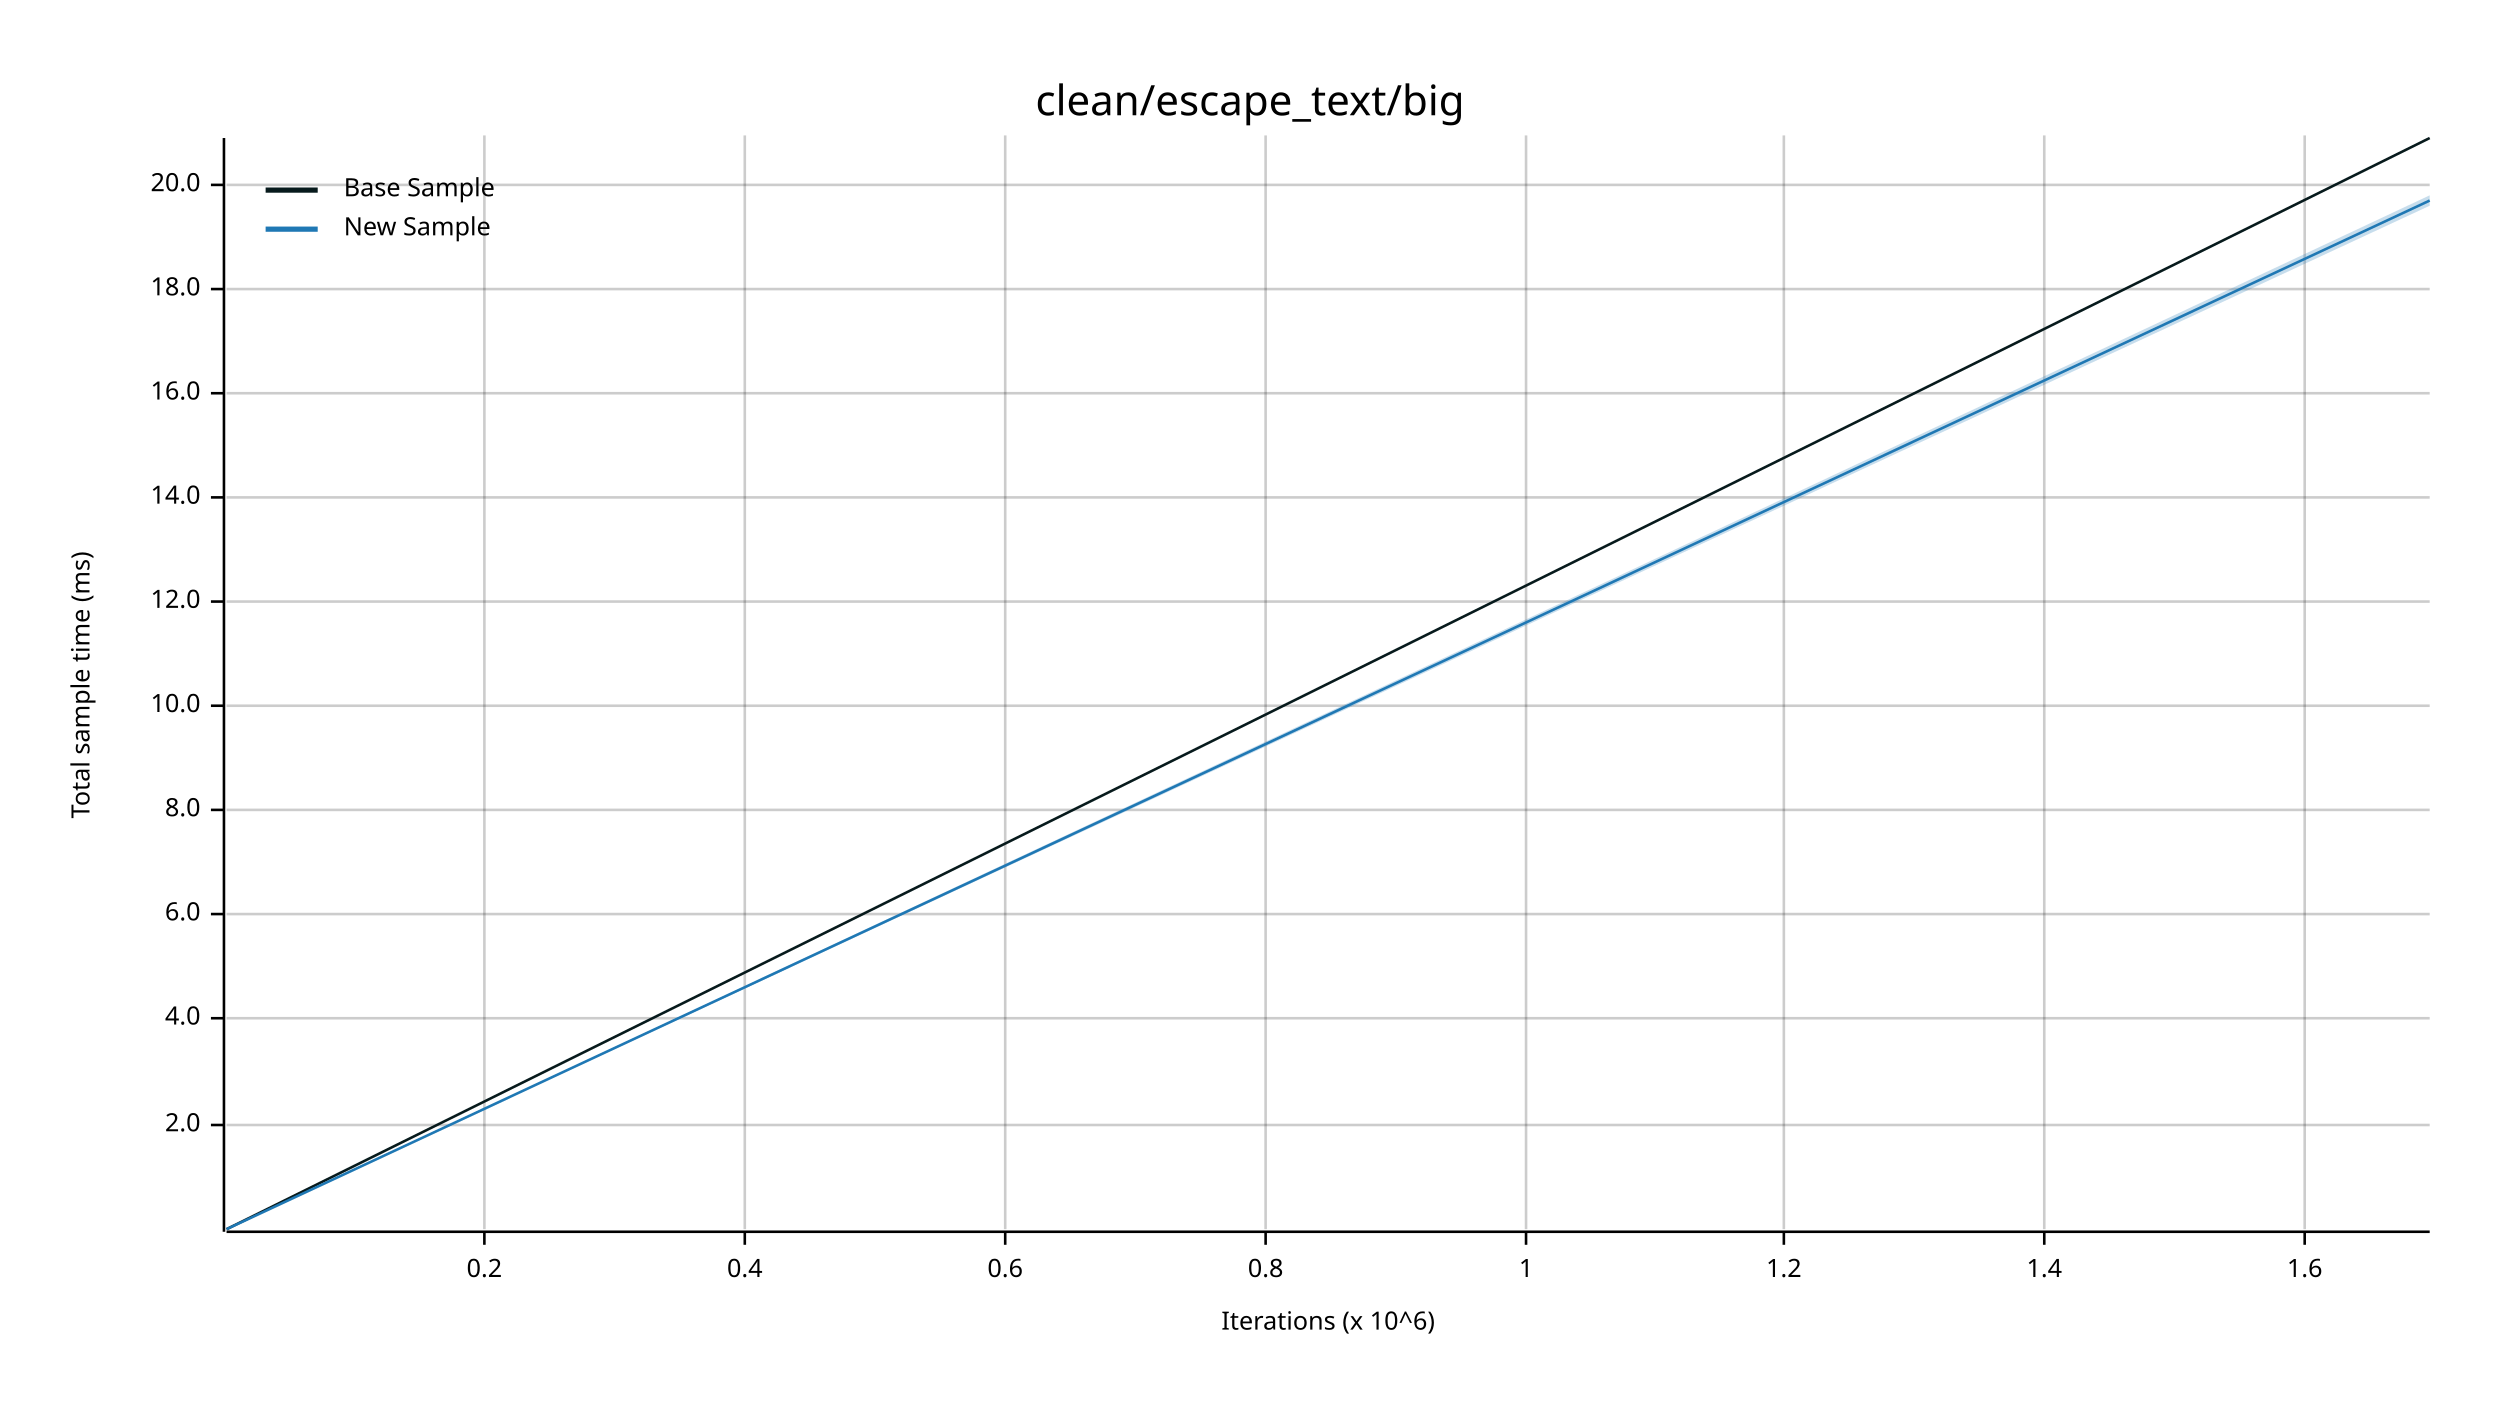
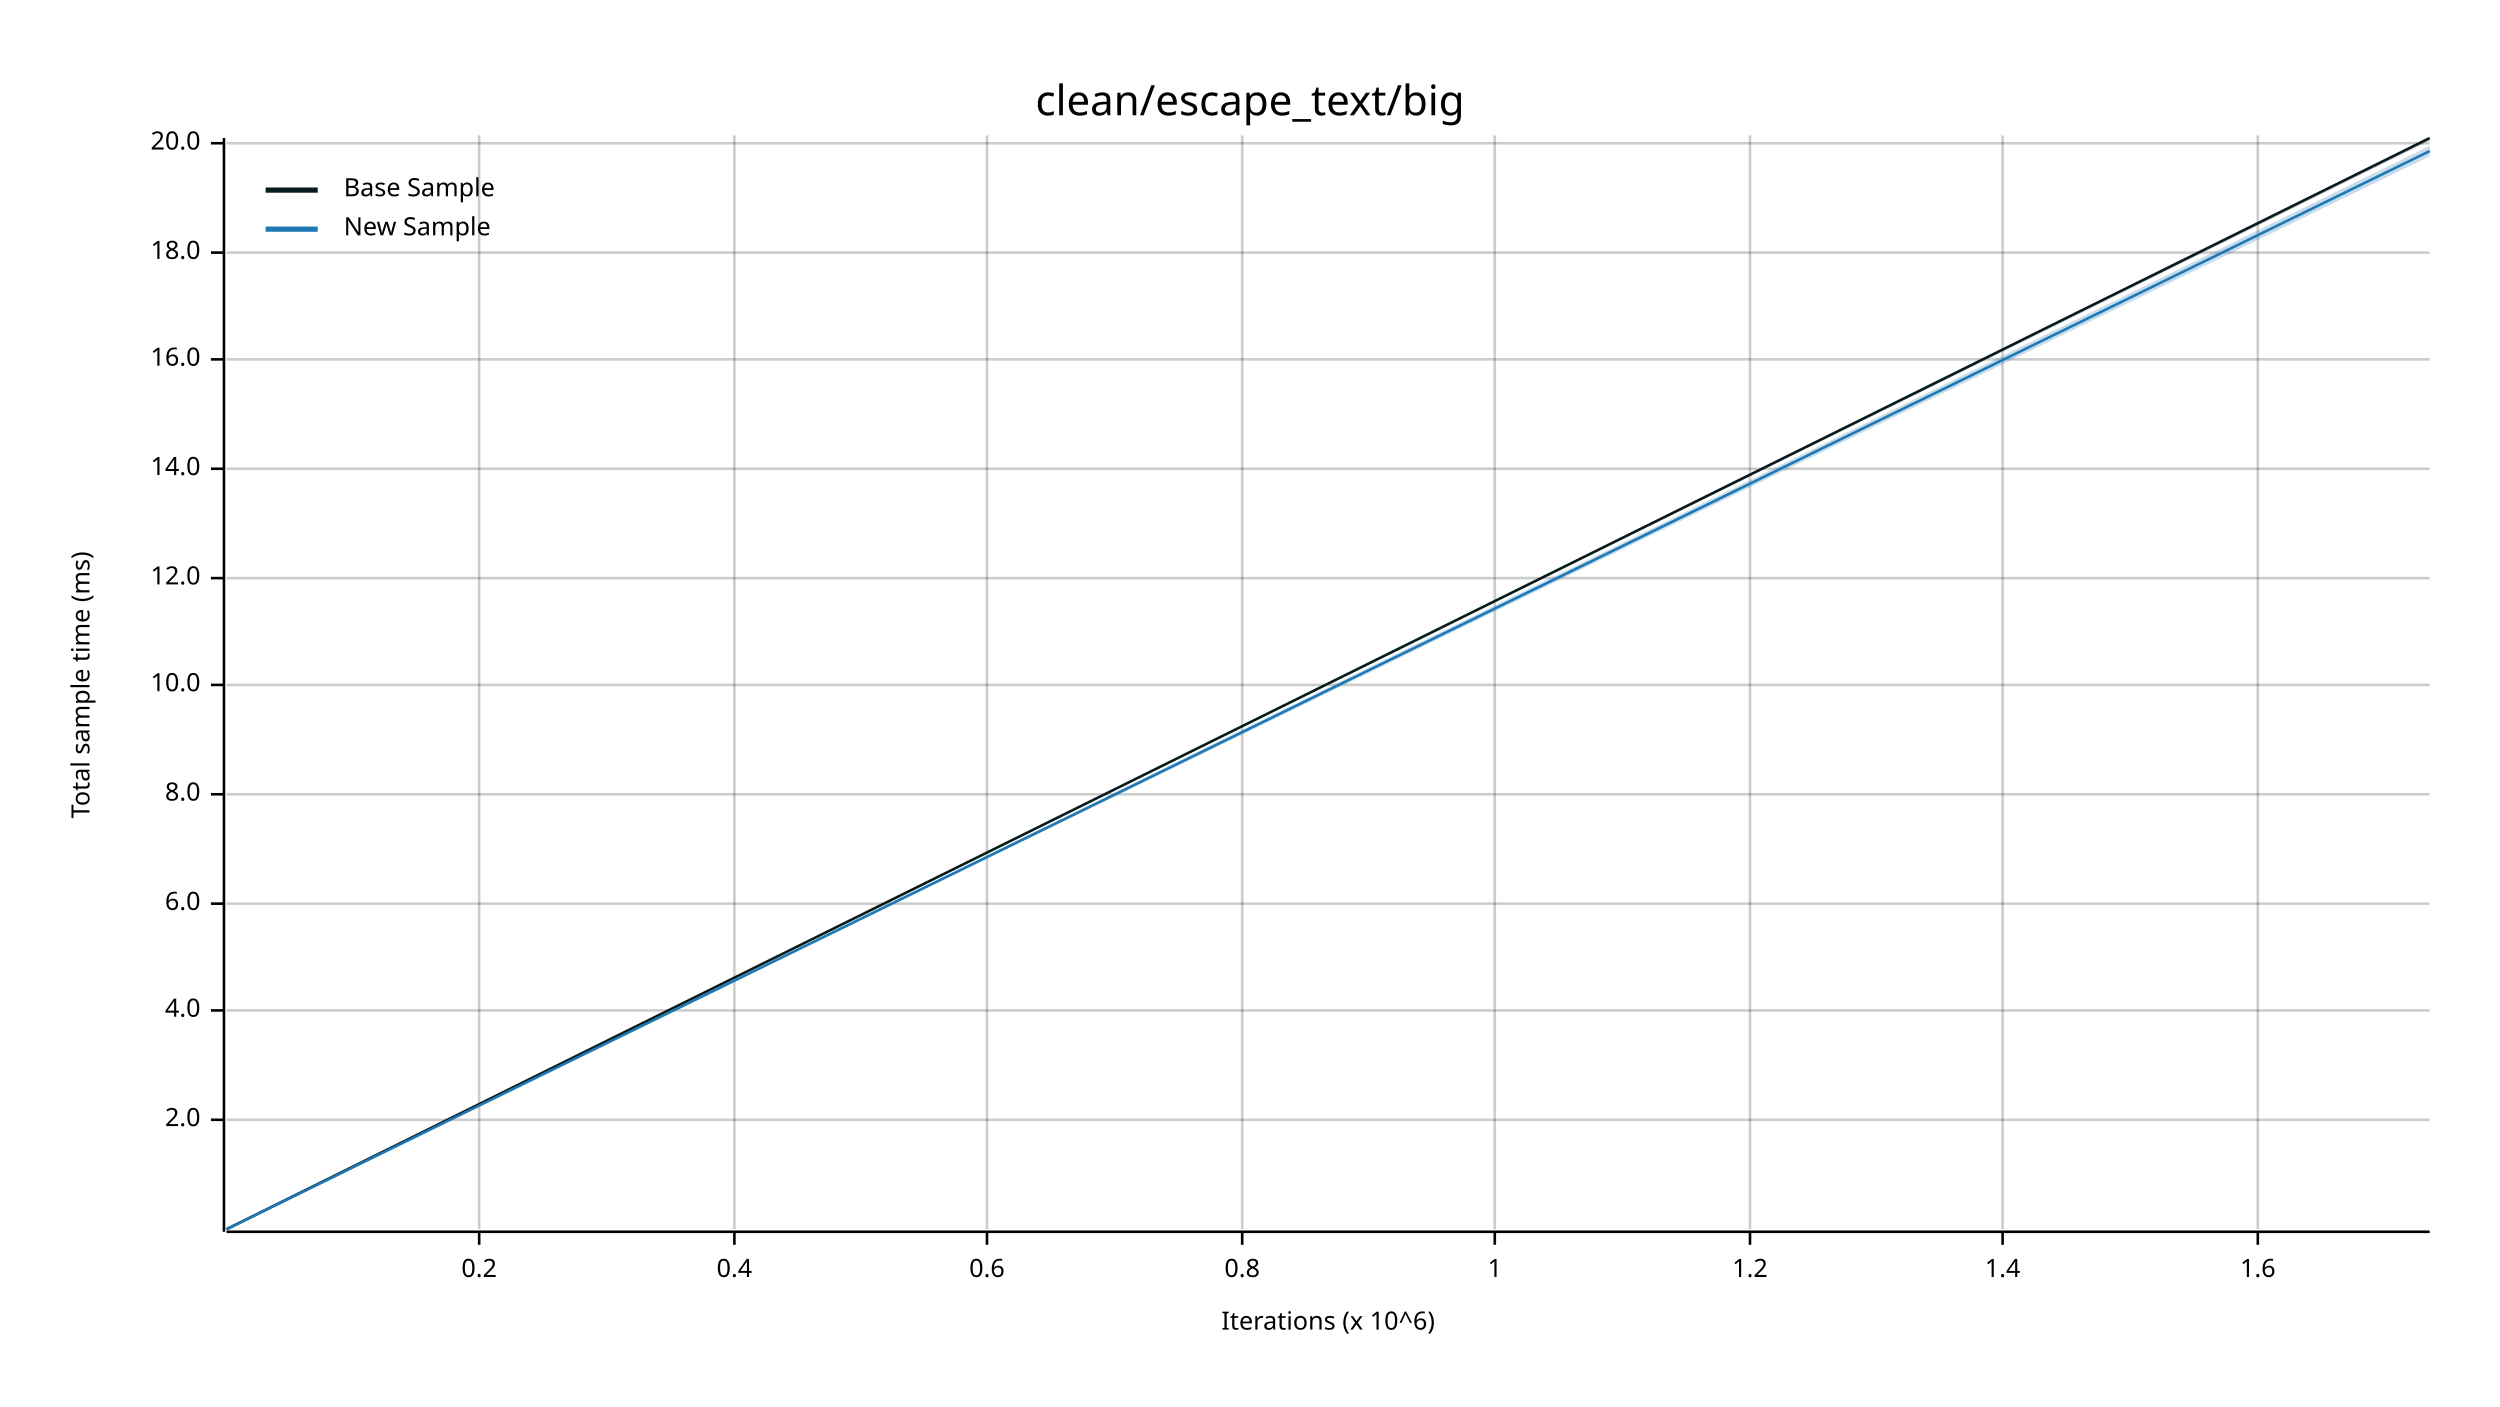
<svg xmlns="http://www.w3.org/2000/svg" width="960" height="540" viewBox="0 0 960 540">
  <text x="480" y="32" dy="0.76em" text-anchor="middle" font-family="sans-serif" font-size="16.129" opacity="1" fill="#000000">
clean/escape_text/big
</text>
  <text x="27" y="263" dy="0.76em" text-anchor="middle" font-family="sans-serif" font-size="9.677" opacity="1" fill="#000000" transform="rotate(270, 27, 263)">
Total sample time (ms)
</text>
  <text x="510" y="513" dy="-0.5ex" text-anchor="middle" font-family="sans-serif" font-size="9.677" opacity="1" fill="#000000">
Iterations (x 10^6)
</text>
-   <line opacity="0.2" stroke="#000000" stroke-width="1" x1="186" y1="472" x2="186" y2="52" />
-   <line opacity="0.2" stroke="#000000" stroke-width="1" x1="286" y1="472" x2="286" y2="52" />
-   <line opacity="0.2" stroke="#000000" stroke-width="1" x1="386" y1="472" x2="386" y2="52" />
-   <line opacity="0.2" stroke="#000000" stroke-width="1" x1="486" y1="472" x2="486" y2="52" />
-   <line opacity="0.2" stroke="#000000" stroke-width="1" x1="586" y1="472" x2="586" y2="52" />
-   <line opacity="0.2" stroke="#000000" stroke-width="1" x1="685" y1="472" x2="685" y2="52" />
-   <line opacity="0.2" stroke="#000000" stroke-width="1" x1="785" y1="472" x2="785" y2="52" />
-   <line opacity="0.2" stroke="#000000" stroke-width="1" x1="885" y1="472" x2="885" y2="52" />
-   <line opacity="0.2" stroke="#000000" stroke-width="1" x1="87" y1="432" x2="933" y2="432" />
-   <line opacity="0.2" stroke="#000000" stroke-width="1" x1="87" y1="391" x2="933" y2="391" />
-   <line opacity="0.2" stroke="#000000" stroke-width="1" x1="87" y1="351" x2="933" y2="351" />
-   <line opacity="0.2" stroke="#000000" stroke-width="1" x1="87" y1="311" x2="933" y2="311" />
-   <line opacity="0.2" stroke="#000000" stroke-width="1" x1="87" y1="271" x2="933" y2="271" />
-   <line opacity="0.2" stroke="#000000" stroke-width="1" x1="87" y1="231" x2="933" y2="231" />
-   <line opacity="0.2" stroke="#000000" stroke-width="1" x1="87" y1="191" x2="933" y2="191" />
-   <line opacity="0.2" stroke="#000000" stroke-width="1" x1="87" y1="151" x2="933" y2="151" />
-   <line opacity="0.2" stroke="#000000" stroke-width="1" x1="87" y1="111" x2="933" y2="111" />
-   <line opacity="0.2" stroke="#000000" stroke-width="1" x1="87" y1="71" x2="933" y2="71" />
+   <line opacity="0.2" stroke="#000000" stroke-width="1" x1="184" y1="472" x2="184" y2="52" />
+   <line opacity="0.2" stroke="#000000" stroke-width="1" x1="282" y1="472" x2="282" y2="52" />
+   <line opacity="0.2" stroke="#000000" stroke-width="1" x1="379" y1="472" x2="379" y2="52" />
+   <line opacity="0.2" stroke="#000000" stroke-width="1" x1="477" y1="472" x2="477" y2="52" />
+   <line opacity="0.2" stroke="#000000" stroke-width="1" x1="574" y1="472" x2="574" y2="52" />
+   <line opacity="0.2" stroke="#000000" stroke-width="1" x1="672" y1="472" x2="672" y2="52" />
+   <line opacity="0.2" stroke="#000000" stroke-width="1" x1="769" y1="472" x2="769" y2="52" />
+   <line opacity="0.2" stroke="#000000" stroke-width="1" x1="867" y1="472" x2="867" y2="52" />
+   <line opacity="0.2" stroke="#000000" stroke-width="1" x1="87" y1="430" x2="933" y2="430" />
+   <line opacity="0.2" stroke="#000000" stroke-width="1" x1="87" y1="388" x2="933" y2="388" />
+   <line opacity="0.2" stroke="#000000" stroke-width="1" x1="87" y1="347" x2="933" y2="347" />
+   <line opacity="0.2" stroke="#000000" stroke-width="1" x1="87" y1="305" x2="933" y2="305" />
+   <line opacity="0.2" stroke="#000000" stroke-width="1" x1="87" y1="263" x2="933" y2="263" />
+   <line opacity="0.2" stroke="#000000" stroke-width="1" x1="87" y1="222" x2="933" y2="222" />
+   <line opacity="0.2" stroke="#000000" stroke-width="1" x1="87" y1="180" x2="933" y2="180" />
+   <line opacity="0.2" stroke="#000000" stroke-width="1" x1="87" y1="138" x2="933" y2="138" />
+   <line opacity="0.2" stroke="#000000" stroke-width="1" x1="87" y1="97" x2="933" y2="97" />
+   <line opacity="0.2" stroke="#000000" stroke-width="1" x1="87" y1="55" x2="933" y2="55" />
  <polyline fill="none" opacity="1" stroke="#000000" stroke-width="1" points="86,53 86,473 " />
-   <text x="77" y="432" dy="0.5ex" text-anchor="end" font-family="sans-serif" font-size="9.677" opacity="1" fill="#000000">
+   <text x="77" y="430" dy="0.5ex" text-anchor="end" font-family="sans-serif" font-size="9.677" opacity="1" fill="#000000">
2.0
</text>
-   <polyline fill="none" opacity="1" stroke="#000000" stroke-width="1" points="81,432 86,432 " />
-   <text x="77" y="391" dy="0.5ex" text-anchor="end" font-family="sans-serif" font-size="9.677" opacity="1" fill="#000000">
+   <polyline fill="none" opacity="1" stroke="#000000" stroke-width="1" points="81,430 86,430 " />
+   <text x="77" y="388" dy="0.5ex" text-anchor="end" font-family="sans-serif" font-size="9.677" opacity="1" fill="#000000">
4.0
</text>
-   <polyline fill="none" opacity="1" stroke="#000000" stroke-width="1" points="81,391 86,391 " />
-   <text x="77" y="351" dy="0.5ex" text-anchor="end" font-family="sans-serif" font-size="9.677" opacity="1" fill="#000000">
+   <polyline fill="none" opacity="1" stroke="#000000" stroke-width="1" points="81,388 86,388 " />
+   <text x="77" y="347" dy="0.5ex" text-anchor="end" font-family="sans-serif" font-size="9.677" opacity="1" fill="#000000">
6.0
</text>
-   <polyline fill="none" opacity="1" stroke="#000000" stroke-width="1" points="81,351 86,351 " />
-   <text x="77" y="311" dy="0.5ex" text-anchor="end" font-family="sans-serif" font-size="9.677" opacity="1" fill="#000000">
+   <polyline fill="none" opacity="1" stroke="#000000" stroke-width="1" points="81,347 86,347 " />
+   <text x="77" y="305" dy="0.5ex" text-anchor="end" font-family="sans-serif" font-size="9.677" opacity="1" fill="#000000">
8.0
</text>
-   <polyline fill="none" opacity="1" stroke="#000000" stroke-width="1" points="81,311 86,311 " />
-   <text x="77" y="271" dy="0.5ex" text-anchor="end" font-family="sans-serif" font-size="9.677" opacity="1" fill="#000000">
+   <polyline fill="none" opacity="1" stroke="#000000" stroke-width="1" points="81,305 86,305 " />
+   <text x="77" y="263" dy="0.5ex" text-anchor="end" font-family="sans-serif" font-size="9.677" opacity="1" fill="#000000">
10.0
</text>
-   <polyline fill="none" opacity="1" stroke="#000000" stroke-width="1" points="81,271 86,271 " />
-   <text x="77" y="231" dy="0.5ex" text-anchor="end" font-family="sans-serif" font-size="9.677" opacity="1" fill="#000000">
+   <polyline fill="none" opacity="1" stroke="#000000" stroke-width="1" points="81,263 86,263 " />
+   <text x="77" y="222" dy="0.5ex" text-anchor="end" font-family="sans-serif" font-size="9.677" opacity="1" fill="#000000">
12.0
</text>
-   <polyline fill="none" opacity="1" stroke="#000000" stroke-width="1" points="81,231 86,231 " />
-   <text x="77" y="191" dy="0.5ex" text-anchor="end" font-family="sans-serif" font-size="9.677" opacity="1" fill="#000000">
+   <polyline fill="none" opacity="1" stroke="#000000" stroke-width="1" points="81,222 86,222 " />
+   <text x="77" y="180" dy="0.5ex" text-anchor="end" font-family="sans-serif" font-size="9.677" opacity="1" fill="#000000">
14.0
</text>
-   <polyline fill="none" opacity="1" stroke="#000000" stroke-width="1" points="81,191 86,191 " />
-   <text x="77" y="151" dy="0.5ex" text-anchor="end" font-family="sans-serif" font-size="9.677" opacity="1" fill="#000000">
+   <polyline fill="none" opacity="1" stroke="#000000" stroke-width="1" points="81,180 86,180 " />
+   <text x="77" y="138" dy="0.5ex" text-anchor="end" font-family="sans-serif" font-size="9.677" opacity="1" fill="#000000">
16.0
</text>
-   <polyline fill="none" opacity="1" stroke="#000000" stroke-width="1" points="81,151 86,151 " />
-   <text x="77" y="111" dy="0.5ex" text-anchor="end" font-family="sans-serif" font-size="9.677" opacity="1" fill="#000000">
+   <polyline fill="none" opacity="1" stroke="#000000" stroke-width="1" points="81,138 86,138 " />
+   <text x="77" y="97" dy="0.5ex" text-anchor="end" font-family="sans-serif" font-size="9.677" opacity="1" fill="#000000">
18.0
</text>
-   <polyline fill="none" opacity="1" stroke="#000000" stroke-width="1" points="81,111 86,111 " />
-   <text x="77" y="71" dy="0.5ex" text-anchor="end" font-family="sans-serif" font-size="9.677" opacity="1" fill="#000000">
+   <polyline fill="none" opacity="1" stroke="#000000" stroke-width="1" points="81,97 86,97 " />
+   <text x="77" y="55" dy="0.5ex" text-anchor="end" font-family="sans-serif" font-size="9.677" opacity="1" fill="#000000">
20.0
</text>
-   <polyline fill="none" opacity="1" stroke="#000000" stroke-width="1" points="81,71 86,71 " />
+   <polyline fill="none" opacity="1" stroke="#000000" stroke-width="1" points="81,55 86,55 " />
  <polyline fill="none" opacity="1" stroke="#000000" stroke-width="1" points="87,473 933,473 " />
-   <text x="186" y="483" dy="0.76em" text-anchor="middle" font-family="sans-serif" font-size="9.677" opacity="1" fill="#000000">
+   <text x="184" y="483" dy="0.76em" text-anchor="middle" font-family="sans-serif" font-size="9.677" opacity="1" fill="#000000">
0.2
</text>
-   <polyline fill="none" opacity="1" stroke="#000000" stroke-width="1" points="186,473 186,478 " />
-   <text x="286" y="483" dy="0.76em" text-anchor="middle" font-family="sans-serif" font-size="9.677" opacity="1" fill="#000000">
+   <polyline fill="none" opacity="1" stroke="#000000" stroke-width="1" points="184,473 184,478 " />
+   <text x="282" y="483" dy="0.76em" text-anchor="middle" font-family="sans-serif" font-size="9.677" opacity="1" fill="#000000">
0.4
</text>
-   <polyline fill="none" opacity="1" stroke="#000000" stroke-width="1" points="286,473 286,478 " />
-   <text x="386" y="483" dy="0.76em" text-anchor="middle" font-family="sans-serif" font-size="9.677" opacity="1" fill="#000000">
+   <polyline fill="none" opacity="1" stroke="#000000" stroke-width="1" points="282,473 282,478 " />
+   <text x="379" y="483" dy="0.76em" text-anchor="middle" font-family="sans-serif" font-size="9.677" opacity="1" fill="#000000">
0.6
</text>
-   <polyline fill="none" opacity="1" stroke="#000000" stroke-width="1" points="386,473 386,478 " />
-   <text x="486" y="483" dy="0.76em" text-anchor="middle" font-family="sans-serif" font-size="9.677" opacity="1" fill="#000000">
+   <polyline fill="none" opacity="1" stroke="#000000" stroke-width="1" points="379,473 379,478 " />
+   <text x="477" y="483" dy="0.76em" text-anchor="middle" font-family="sans-serif" font-size="9.677" opacity="1" fill="#000000">
0.8
</text>
-   <polyline fill="none" opacity="1" stroke="#000000" stroke-width="1" points="486,473 486,478 " />
-   <text x="586" y="483" dy="0.76em" text-anchor="middle" font-family="sans-serif" font-size="9.677" opacity="1" fill="#000000">
+   <polyline fill="none" opacity="1" stroke="#000000" stroke-width="1" points="477,473 477,478 " />
+   <text x="574" y="483" dy="0.76em" text-anchor="middle" font-family="sans-serif" font-size="9.677" opacity="1" fill="#000000">
1
</text>
-   <polyline fill="none" opacity="1" stroke="#000000" stroke-width="1" points="586,473 586,478 " />
-   <text x="685" y="483" dy="0.76em" text-anchor="middle" font-family="sans-serif" font-size="9.677" opacity="1" fill="#000000">
+   <polyline fill="none" opacity="1" stroke="#000000" stroke-width="1" points="574,473 574,478 " />
+   <text x="672" y="483" dy="0.76em" text-anchor="middle" font-family="sans-serif" font-size="9.677" opacity="1" fill="#000000">
1.2
</text>
-   <polyline fill="none" opacity="1" stroke="#000000" stroke-width="1" points="685,473 685,478 " />
-   <text x="785" y="483" dy="0.76em" text-anchor="middle" font-family="sans-serif" font-size="9.677" opacity="1" fill="#000000">
+   <polyline fill="none" opacity="1" stroke="#000000" stroke-width="1" points="672,473 672,478 " />
+   <text x="769" y="483" dy="0.76em" text-anchor="middle" font-family="sans-serif" font-size="9.677" opacity="1" fill="#000000">
1.4
</text>
-   <polyline fill="none" opacity="1" stroke="#000000" stroke-width="1" points="785,473 785,478 " />
-   <text x="885" y="483" dy="0.76em" text-anchor="middle" font-family="sans-serif" font-size="9.677" opacity="1" fill="#000000">
+   <polyline fill="none" opacity="1" stroke="#000000" stroke-width="1" points="769,473 769,478 " />
+   <text x="867" y="483" dy="0.76em" text-anchor="middle" font-family="sans-serif" font-size="9.677" opacity="1" fill="#000000">
1.6
</text>
-   <polyline fill="none" opacity="1" stroke="#000000" stroke-width="1" points="885,473 885,478 " />
+   <polyline fill="none" opacity="1" stroke="#000000" stroke-width="1" points="867,473 867,478 " />
  <polyline fill="none" opacity="1" stroke="#071A1C" stroke-width="1" points="87,472 933,53 " />
-   <polygon opacity="0.25" fill="#071A1C" points="87,472 933,53 933,53 " />
-   <polyline fill="none" opacity="1" stroke="#1F78B4" stroke-width="1" points="87,472 933,77 " />
-   <polygon opacity="0.25" fill="#1F78B4" points="87,472 933,79 933,75 " />
+   <polygon opacity="0.25" fill="#071A1C" points="87,472 933,54 933,53 " />
+   <polyline fill="none" opacity="1" stroke="#1F78B4" stroke-width="1" points="87,472 933,58 " />
+   <polygon opacity="0.25" fill="#1F78B4" points="87,472 933,60 933,56 " />
  <text x="132" y="68" dy="0.76em" text-anchor="start" font-family="sans-serif" font-size="9.677" opacity="1" fill="#000000">
Base Sample
</text>
  <text x="132" y="83" dy="0.76em" text-anchor="start" font-family="sans-serif" font-size="9.677" opacity="1" fill="#000000">
New Sample
</text>
  <polyline fill="none" opacity="1" stroke="#071A1C" stroke-width="2" points="102,73 122,73 " />
  <polyline fill="none" opacity="1" stroke="#1F78B4" stroke-width="2" points="102,88 122,88 " />
</svg>
